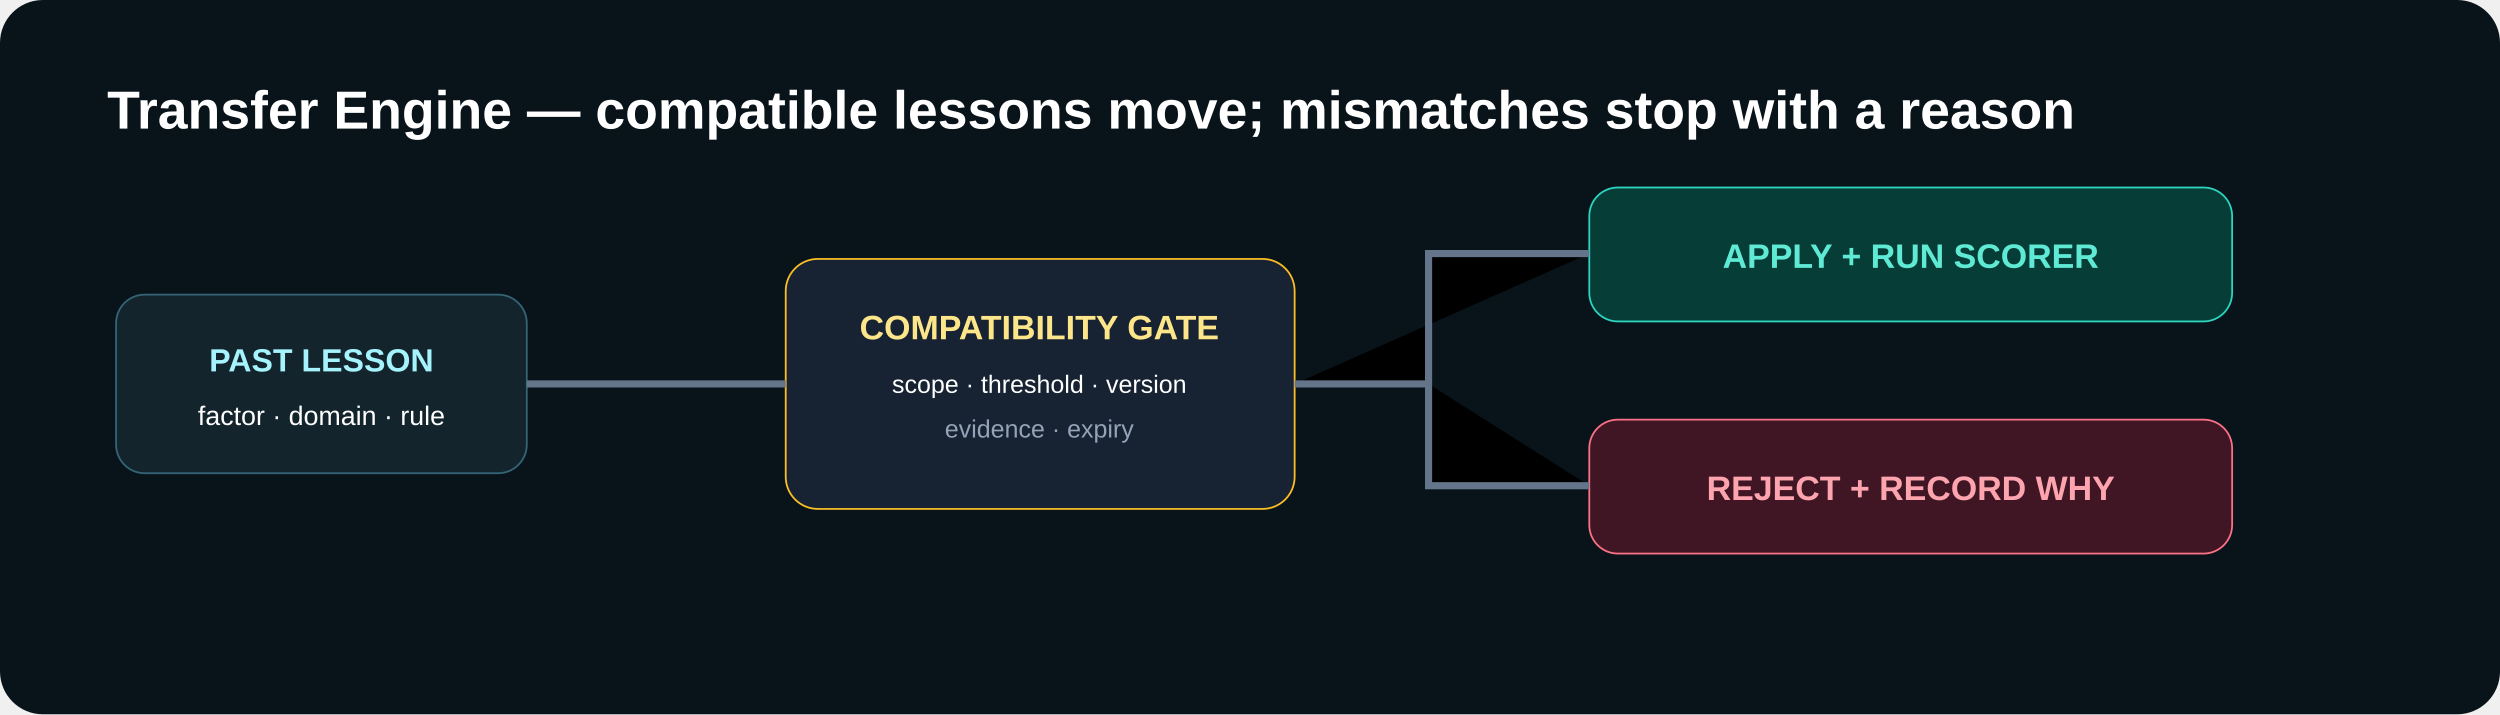
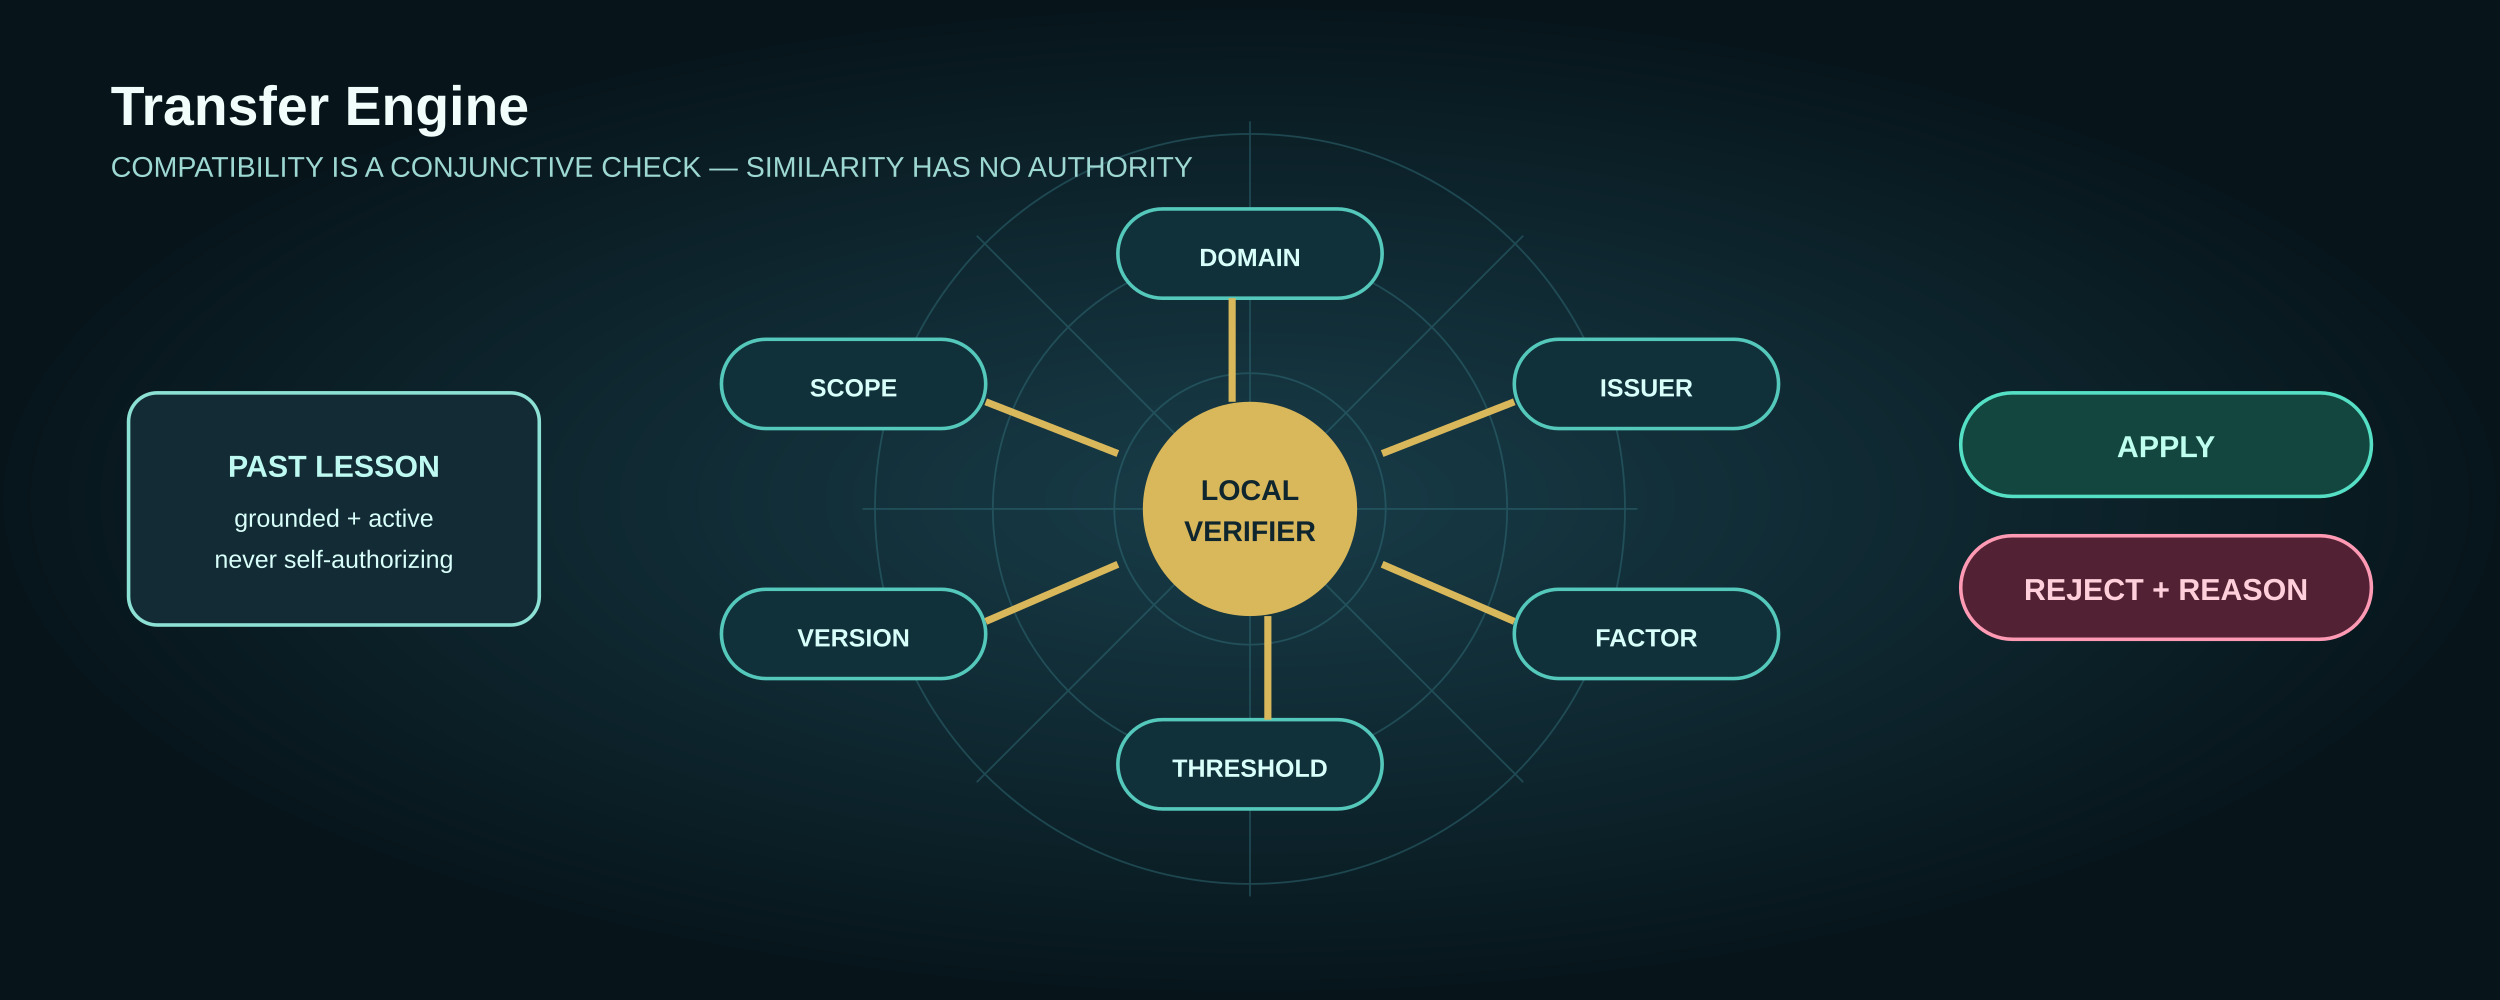
- <svg xmlns="http://www.w3.org/2000/svg" width="1400" height="400" viewBox="0 0 1400 400">
-   <rect width="1400" height="400" rx="24" fill="#08131A" />
-   <text x="60" y="72" fill="white" font-family="Arial" font-size="30" font-weight="700">Transfer Engine — compatible lessons move; mismatches stop with a reason</text>
-   <g font-family="Arial" text-anchor="middle">
-     <rect x="65" y="165" width="230" height="100" rx="16" fill="#14242D" stroke="#356477" />
-     <text x="180" y="208" fill="#A5F3FC" font-size="18" font-weight="700">PAST LESSON</text>
-     <text x="180" y="238" fill="white" font-size="15">factor · domain · rule</text>
-     <rect x="440" y="145" width="285" height="140" rx="18" fill="#172233" stroke="#FBBF24" />
-     <text x="582" y="190" fill="#FDE68A" font-size="19" font-weight="700">COMPATIBILITY GATE</text>
-     <text x="582" y="220" fill="white" font-size="14">scope · threshold · version</text>
-     <text x="582" y="245" fill="#94A3B8" font-size="14">evidence · expiry</text>
-     <path d="M295 215H440" stroke="#64748B" stroke-width="4" />
-     <rect x="890" y="105" width="360" height="75" rx="16" fill="#063E37" stroke="#2DD4BF" />
-     <text x="1070" y="150" fill="#5EEAD4" font-size="19" font-weight="700">APPLY + RUN SCORER</text>
-     <rect x="890" y="235" width="360" height="75" rx="16" fill="#401625" stroke="#FB7185" />
-     <text x="1070" y="280" fill="#FDA4AF" font-size="19" font-weight="700">REJECT + RECORD WHY</text>
-     <path d="M725 215H800V142H890M800 215V272H890" stroke="#64748B" stroke-width="4" />
+ <svg xmlns="http://www.w3.org/2000/svg" width="1400" height="560" viewBox="0 0 1400 560" role="img" aria-labelledby="title desc">
+   <defs>
+     <radialGradient id="field">
+       <stop stop-color="#183D49" />
+       <stop offset="1" stop-color="#07151B" />
+     </radialGradient>
+   </defs>
+   <rect width="1400" height="560" fill="url(#field)" />
+   <g fill="none" stroke="#2F6D78" opacity=".5">
+     <circle cx="700" cy="285" r="210" />
+     <circle cx="700" cy="285" r="144" />
+     <circle cx="700" cy="285" r="76" />
+     <path d="M700 68V502M483 285H917M547 132l306 306M853 132L547 438" />
+   </g>
+   <text x="62" y="70" fill="#F0FDFA" font-family="Arial,sans-serif" font-size="31" font-weight="700">Transfer Engine</text>
+   <text x="62" y="99" fill="#9ED8D3" font-family="Arial,sans-serif" font-size="16">COMPATIBILITY IS A CONJUNCTIVE CHECK — SIMILARITY HAS NO AUTHORITY</text>
+   <g font-family="Arial,sans-serif" text-anchor="middle">
+     <circle cx="700" cy="285" r="60" fill="#D9B75B" />
+     <text x="700" y="280" fill="#10262E" font-size="16" font-weight="700">LOCAL</text>
+     <text x="700" y="303" fill="#10262E" font-size="16" font-weight="700">VERIFIER</text>
+     <g fill="#10313A" stroke="#55C8BC" stroke-width="2">
+       <rect x="626" y="117" width="148" height="50" rx="25" />
+       <rect x="848" y="190" width="148" height="50" rx="25" />
+       <rect x="848" y="330" width="148" height="50" rx="25" />
+       <rect x="626" y="403" width="148" height="50" rx="25" />
+       <rect x="404" y="330" width="148" height="50" rx="25" />
+       <rect x="404" y="190" width="148" height="50" rx="25" />
+     </g>
+     <g fill="#D8FFFA" font-size="14" font-weight="700">
+       <text x="700" y="149">DOMAIN</text>
+       <text x="922" y="222">ISSUER</text>
+       <text x="922" y="362">FACTOR</text>
+       <text x="700" y="435">THRESHOLD</text>
+       <text x="478" y="362">VERSION</text>
+       <text x="478" y="222">SCOPE</text>
+     </g>
+     <path d="M690 167V225M774 254l74-29M774 316l74 32M710 345v58M626 316l-74 32M626 254l-74-29" stroke="#D9B75B" stroke-width="4" />
+     <rect x="72" y="220" width="230" height="130" rx="16" fill="#122B35" stroke="#8CE0D4" stroke-width="2" />
+     <text x="187" y="267" fill="#BFFAF2" font-size="17" font-family="Arial" font-weight="700" text-anchor="middle">PAST LESSON</text>
+     <text x="187" y="295" fill="#D9FFFA" font-size="14" font-family="Arial" text-anchor="middle">grounded + active</text>
+     <text x="187" y="318" fill="#D9FFFA" font-size="14" font-family="Arial" text-anchor="middle">never self-authorizing</text>
+     <rect x="1098" y="220" width="230" height="58" rx="29" fill="#12463E" stroke="#55E0C5" stroke-width="2" />
+     <text x="1213" y="256" fill="#BFFFF0" font-size="17" font-family="Arial" font-weight="700" text-anchor="middle">APPLY</text>
+     <rect x="1098" y="300" width="230" height="58" rx="29" fill="#522234" stroke="#FF9AB5" stroke-width="2" />
+     <text x="1213" y="336" fill="#FFD0DB" font-size="17" font-family="Arial" font-weight="700" text-anchor="middle">REJECT + REASON</text>
  </g>
</svg>
